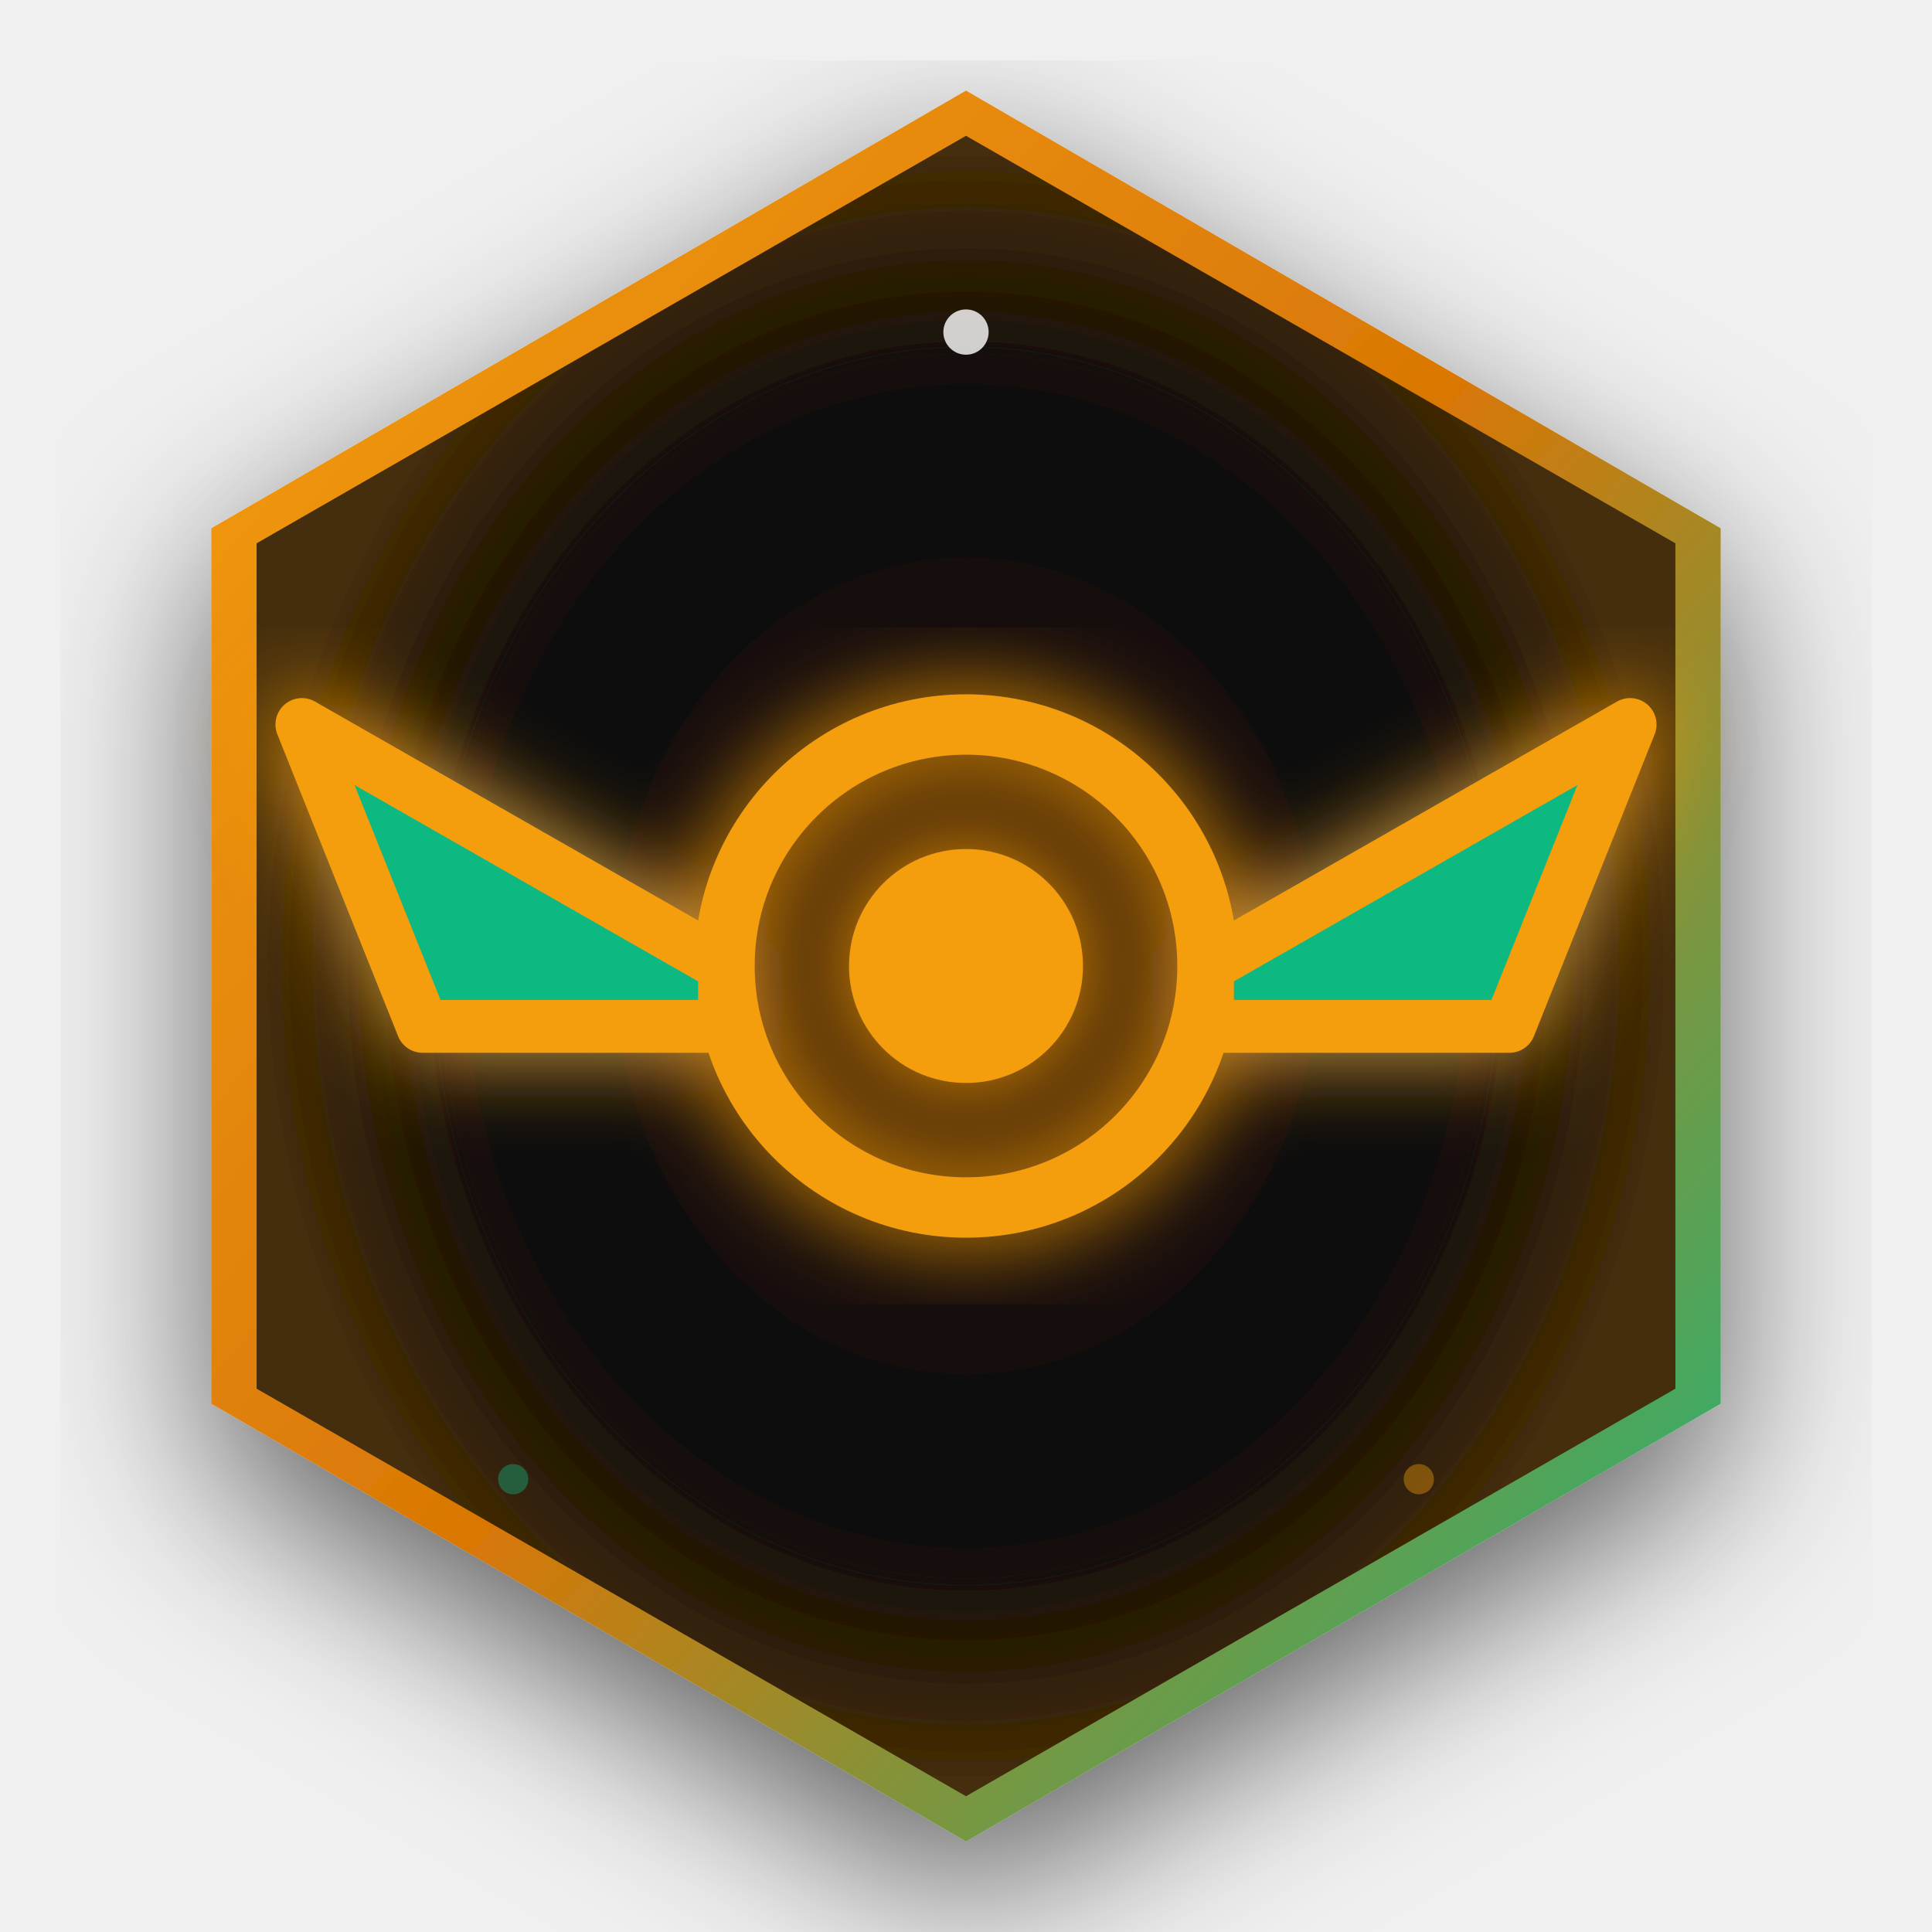
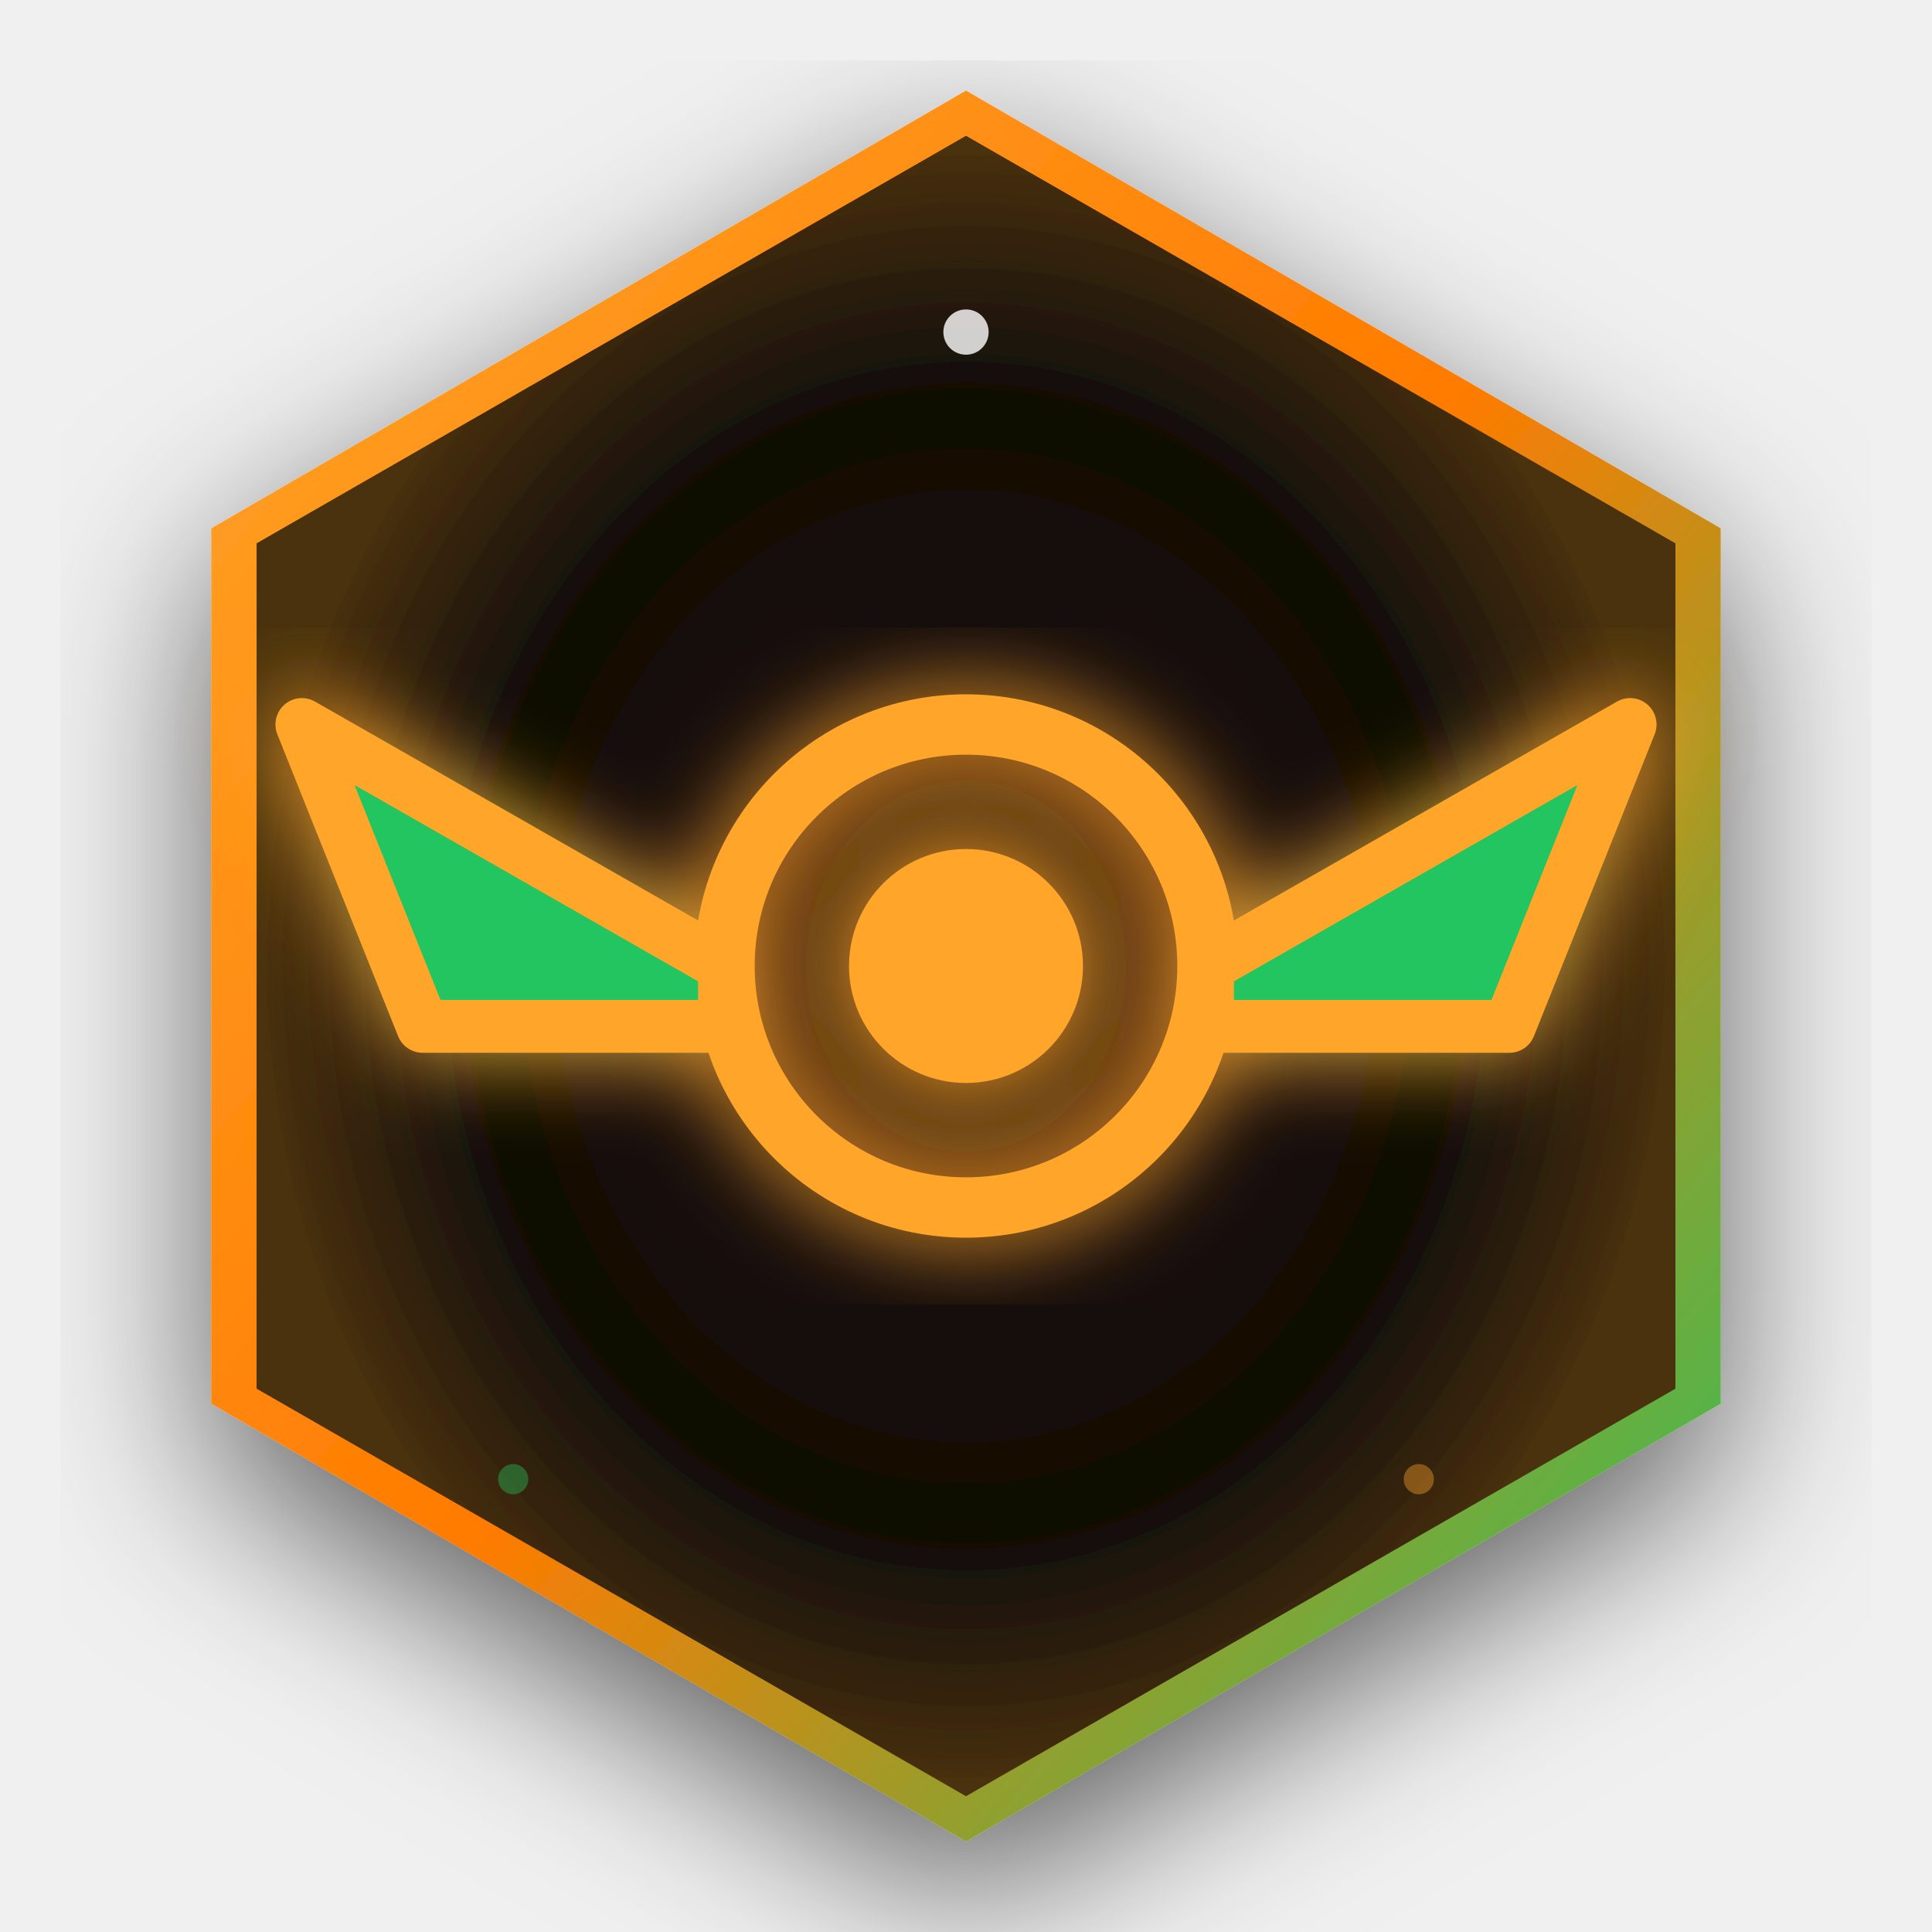
<svg xmlns="http://www.w3.org/2000/svg" viewBox="0 0 128 128" width="128" height="128">
  <defs>
    <radialGradient id="bgGrad" cx="50%" cy="50%" r="50%">
-       <stop offset="0%" stop-color="#18120c" />
-       <stop offset="100%" stop-color="#0b0805" />
+       <stop offset="0%" stop-color="#1b140a" />
+       <stop offset="100%" stop-color="#0c0904" />
    </radialGradient>
    <linearGradient id="borderGrad" x1="0%" y1="0%" x2="100%" y2="100%">
-       <stop offset="0%" stop-color="#f59e0b" />
-       <stop offset="50%" stop-color="#d97706" />
-       <stop offset="100%" stop-color="#10b981" />
+       <stop offset="0%" stop-color="#FFA62B" />
+       <stop offset="50%" stop-color="#FF7B00" />
+       <stop offset="100%" stop-color="#22C55E" />
    </linearGradient>
    <radialGradient id="innerGlow" cx="50%" cy="50%" r="50%">
-       <stop offset="70%" stop-color="#f59e0b" stop-opacity="0" />
-       <stop offset="100%" stop-color="#f59e0b" stop-opacity="0.25" />
+       <stop offset="70%" stop-color="#FFA62B" stop-opacity="0" />
+       <stop offset="100%" stop-color="#FFA62B" stop-opacity="0.25" />
    </radialGradient>
    <filter id="glow" x="-20%" y="-20%" width="140%" height="140%">
      <feGaussianBlur stdDeviation="3" result="blur" />
      <feMerge>
        <feMergeNode in="blur" />
        <feMergeNode in="SourceGraphic" />
      </feMerge>
    </filter>
    <filter id="shadow" x="-10%" y="-10%" width="120%" height="120%">
      <feDropShadow dx="0" dy="4" stdDeviation="6" flood-color="#000000" flood-opacity="0.6" />
    </filter>
  </defs>
  <g filter="url(#shadow)">
    <polygon points="64,6 114,35 114,93 64,122 14,93 14,35" fill="url(#borderGrad)" />
    <polygon points="64,9 111,36 111,92 64,119 17,92 17,36" fill="url(#bgGrad)" />
    <polygon points="64,9 111,36 111,92 64,119 17,92 17,36" fill="url(#innerGlow)" />
  </g>
  <g filter="url(#glow)">
-     <g stroke="#f59e0b" stroke-width="3.5" fill="none" stroke-linecap="round" stroke-linejoin="round">
-       <circle cx="64" cy="64" r="16" fill="#d97706" fill-opacity="0.1" stroke-width="4" />
-       <path d="M48,64 L20,48 L28,68 L48,68 Z" fill="#10b981" />
-       <path d="M80,64 L108,48 L100,68 L80,68 Z" fill="#10b981" />
-       <circle cx="64" cy="64" r="6" fill="#f59e0b" />
+     <g stroke="#FFA62B" stroke-width="3.5" fill="none" stroke-linecap="round" stroke-linejoin="round">
+       <circle cx="64" cy="64" r="16" fill="#FF7B00" fill-opacity="0.1" stroke-width="4" />
+       <path d="M48,64 L20,48 L28,68 L48,68 Z" fill="#22C55E" />
+       <path d="M80,64 L108,48 L100,68 L80,68 Z" fill="#22C55E" />
+       <circle cx="64" cy="64" r="6" fill="#FFA62B" />
    </g>
  </g>
  <circle cx="64" cy="22" r="1.5" fill="#fff" opacity="0.8" />
-   <circle cx="34" cy="98" r="1" fill="#10b981" opacity="0.4" />
-   <circle cx="94" cy="98" r="1" fill="#f59e0b" opacity="0.4" />
+   <circle cx="34" cy="98" r="1" fill="#22C55E" opacity="0.4" />
+   <circle cx="94" cy="98" r="1" fill="#FFA62B" opacity="0.4" />
</svg>
